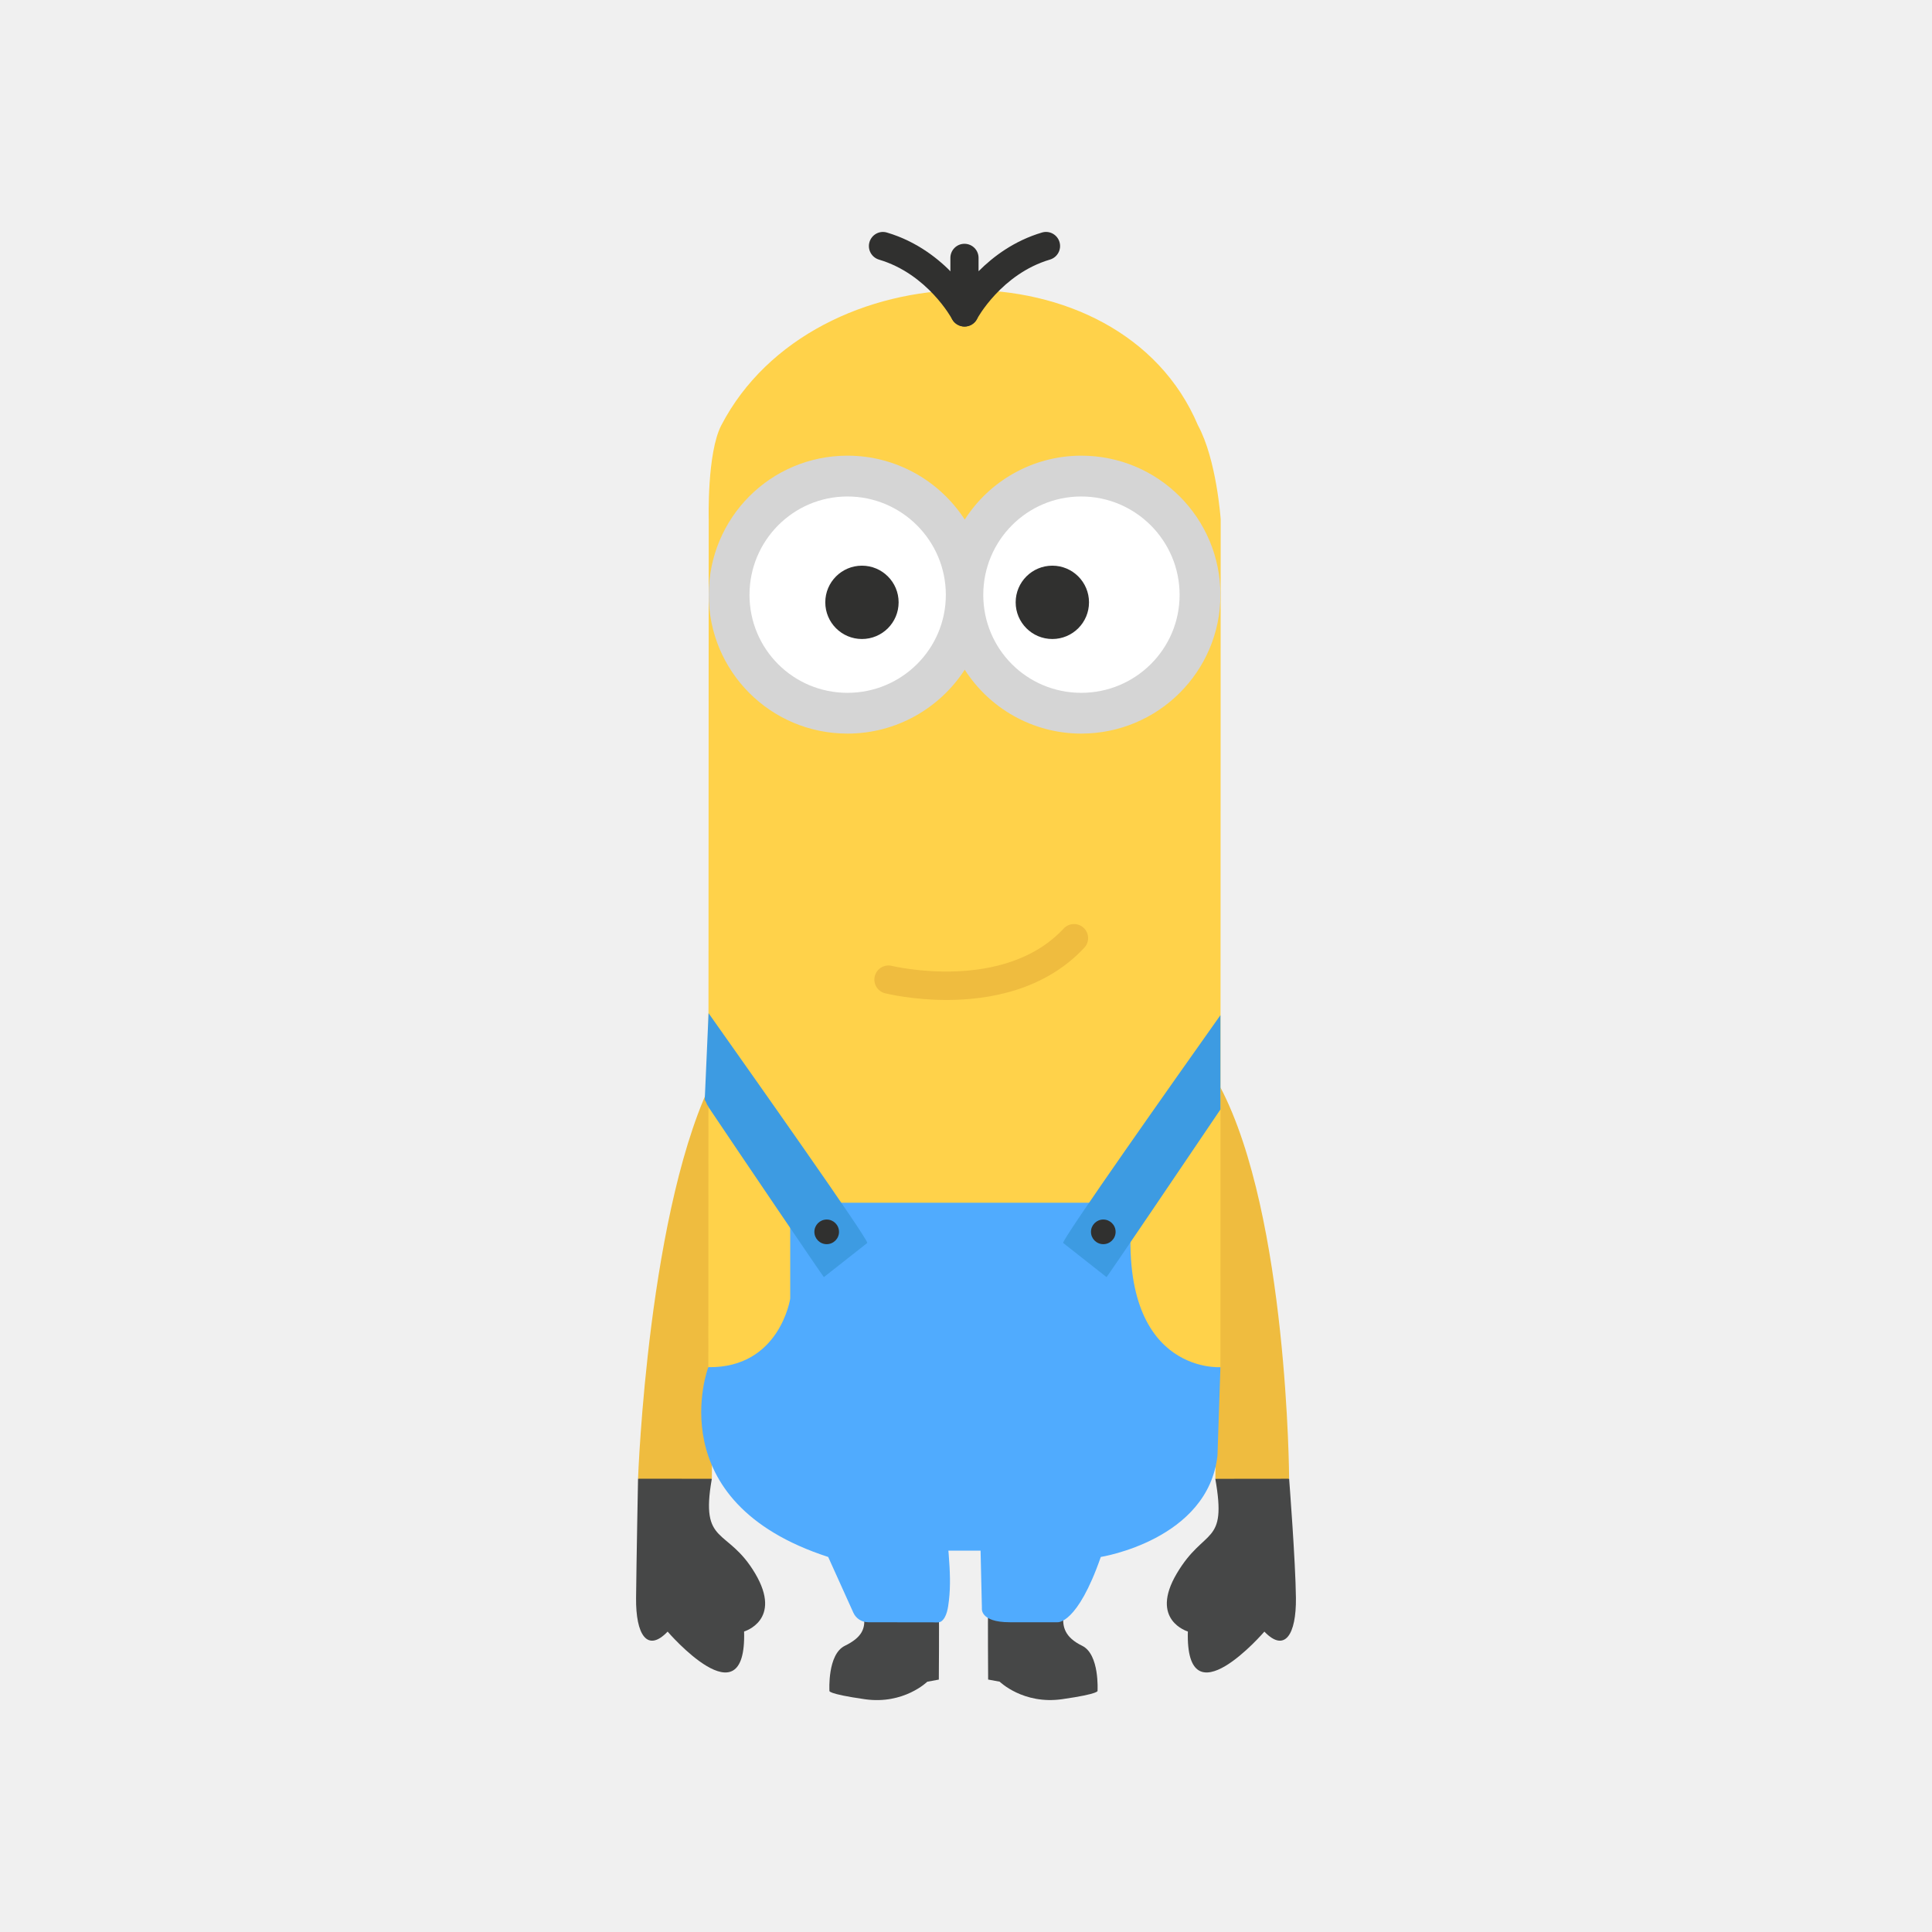
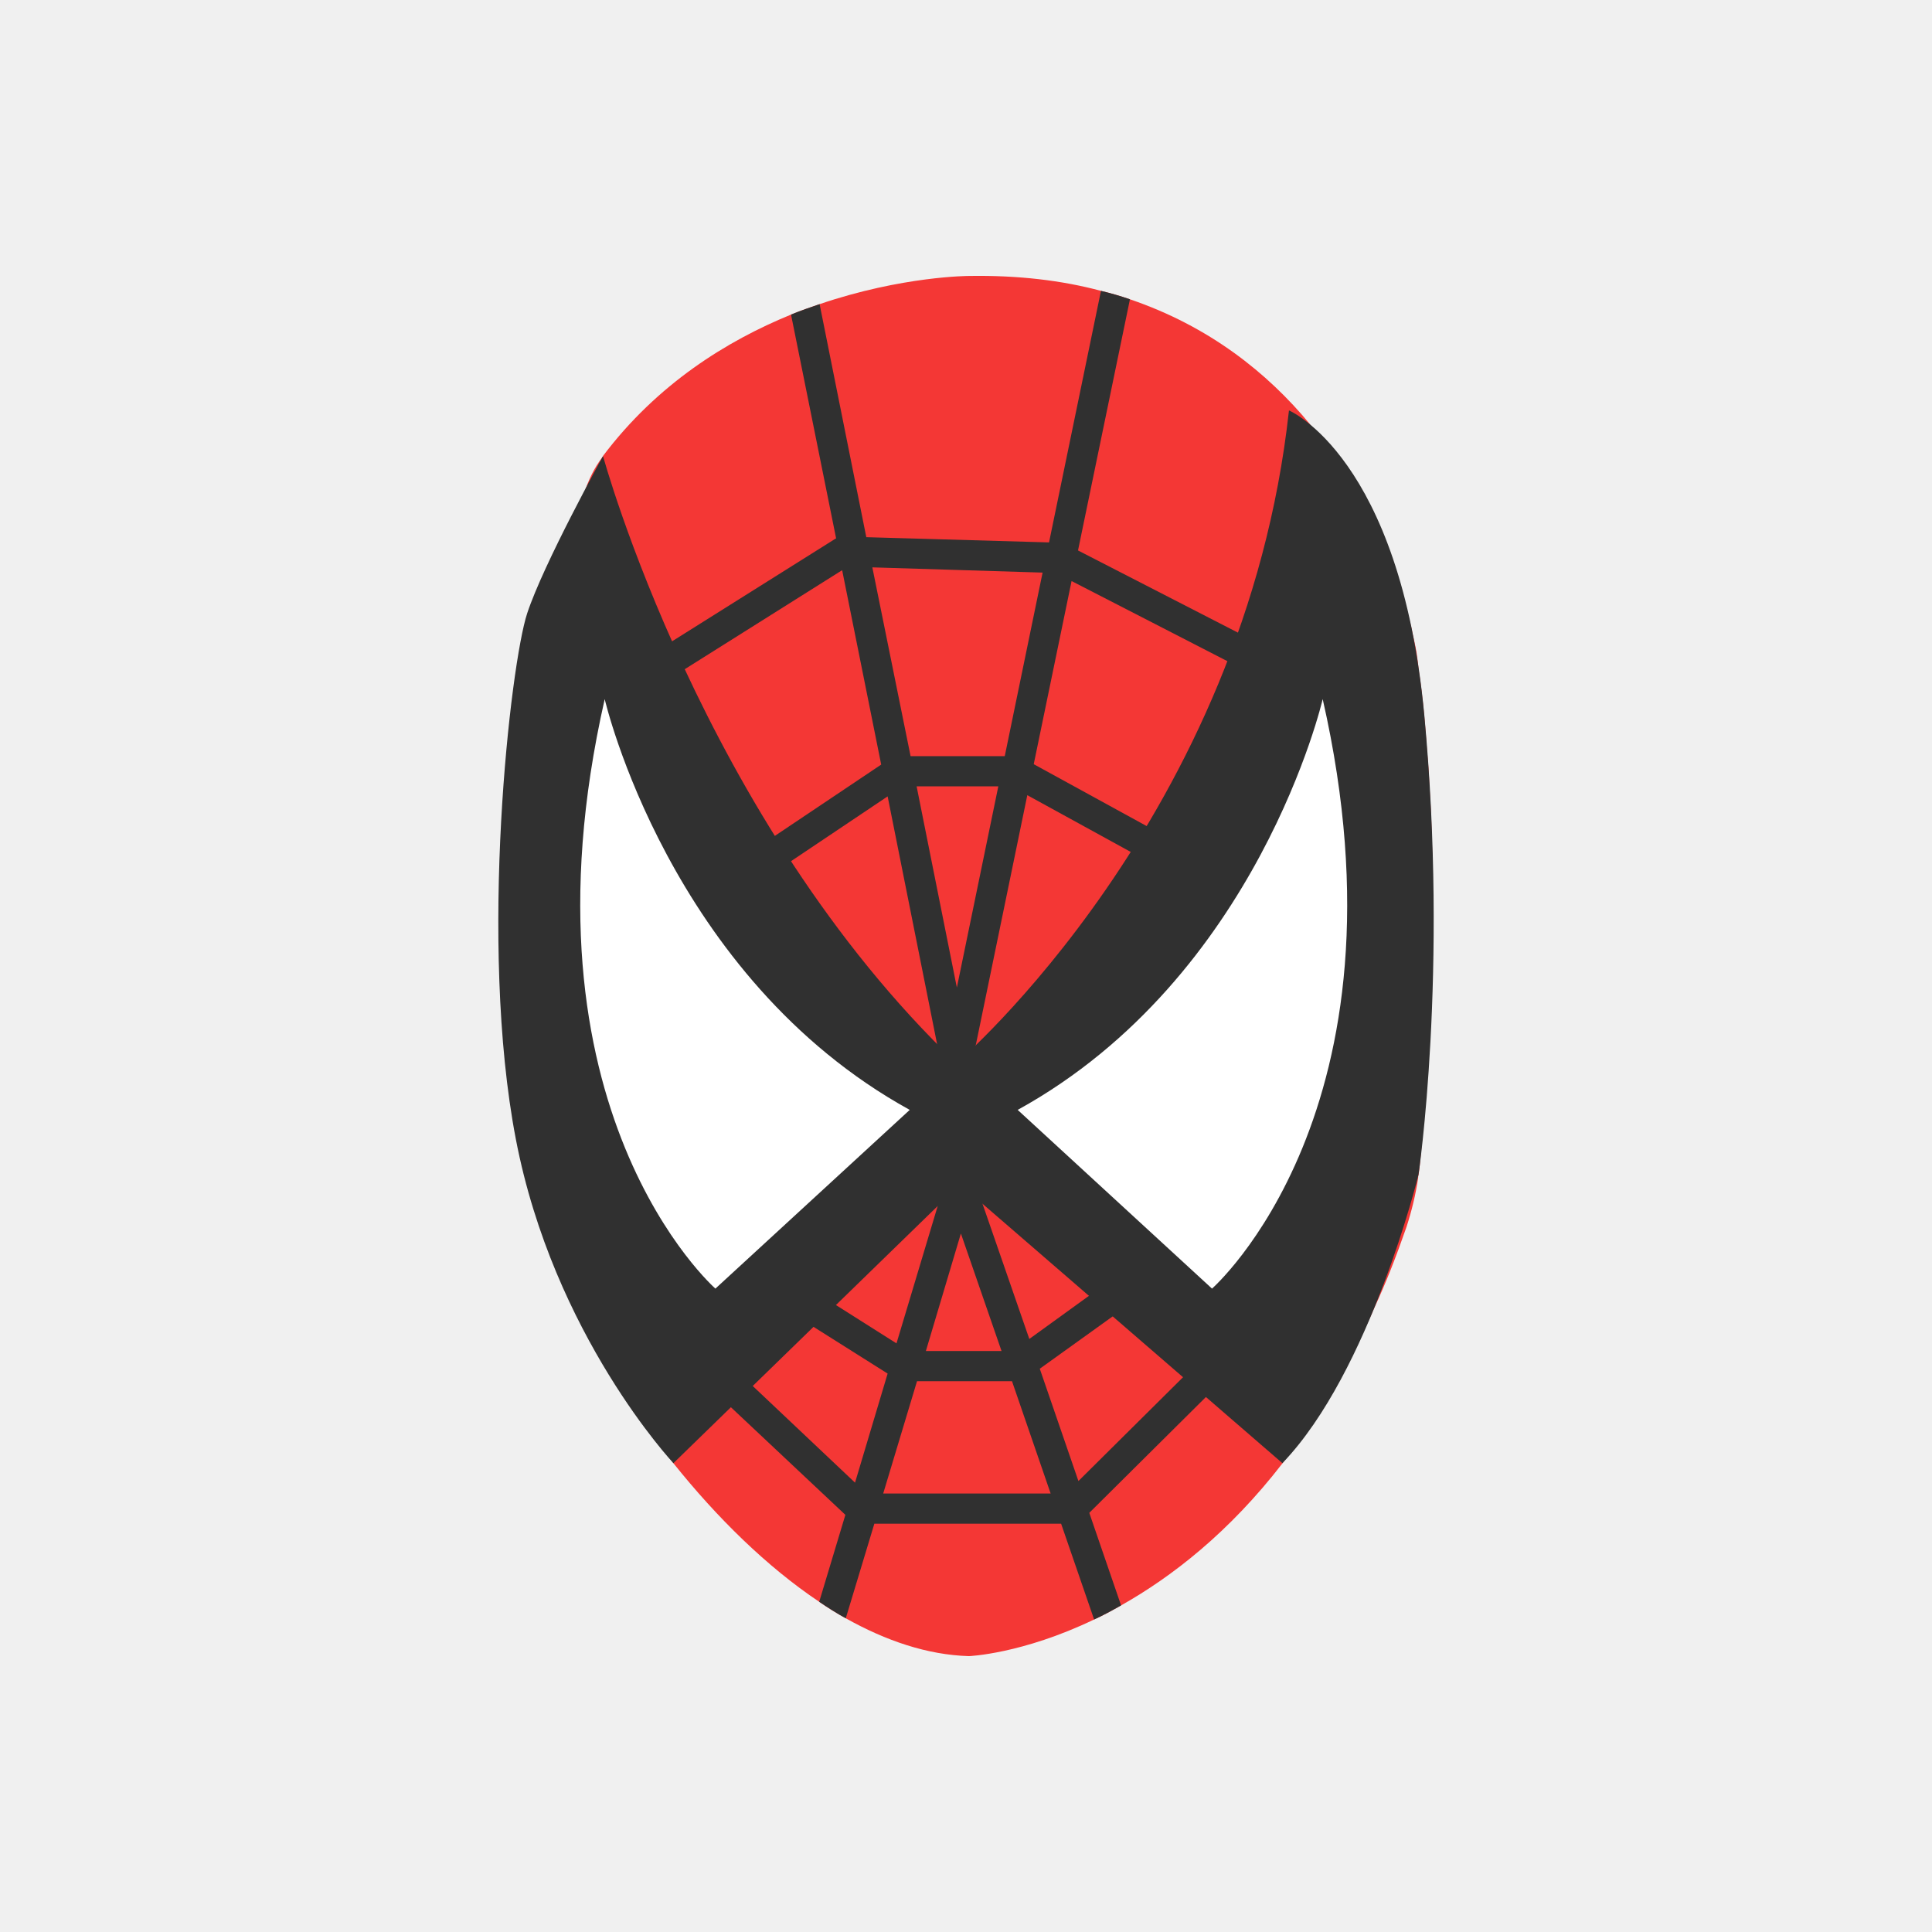
- <svg xmlns="http://www.w3.org/2000/svg" style="enable-background:new 0 0 48 48;" version="1.1" viewBox="0 0 48 48" xml:space="preserve">
-   <g id="Icons">
-     <g>
-       <path d="M24.55,40.02c-0.011,0.043,0,1.708,0,1.708l0.287,0.053    c0,0,0.584,0.573,1.55,0.435c0.966-0.138,0.881-0.212,0.881-0.212s0.053-0.902-0.382-1.115    c-0.435-0.212-0.489-0.473-0.468-0.738" style="fill:#464747;" />
-       <path d="M23.325,40.152c0.011,0.042,0,1.577,0,1.577l-0.287,0.053    c0,0-0.584,0.573-1.55,0.435c-0.966-0.138-0.881-0.212-0.881-0.212s-0.053-0.902,0.382-1.115    c0.435-0.212,0.503-0.433,0.481-0.698" style="fill:#464747;" />
-       <path d="M15.852,36.739c0,0-0.04,2.065-0.049,2.966c-0.009,0.901,0.275,1.364,0.784,0.832    c0,0,1.964,2.286,1.9-0.003c0,0,0.963-0.28,0.274-1.443c-0.689-1.164-1.371-0.672-1.076-2.351l-0.872-0.469    L15.852,36.739z" style="fill:#464747;" />
-       <path d="M32.028,36.739c0,0,0.16,2.065,0.169,2.966c0.009,0.901-0.275,1.364-0.784,0.832    c0,0-1.964,2.286-1.901-0.003c0,0-0.963-0.28-0.274-1.443s1.252-0.672,0.956-2.351l0.992-0.317L32.028,36.739z" style="fill:#464747;" />
-       <path d="M30.321,27.015l-0.126,9.726l1.833-0.002    C32.028,36.739,31.999,30.221,30.321,27.015z" style="fill:#EFBC3F;" />
-       <path d="M17.776,26.683l-0.09,10.057l-1.834-0.002    C15.852,36.739,16.098,29.89,17.776,26.683z" style="fill:#EFBC3F;" />
-       <path d="M29.82,35.619c0,0.699,0.204,1.329-0.326,1.786    c-0.602,0.519-1.576,0.777-2.292,0.921l-1.9,1.252c-0.264,0-0.341,0.171-0.341-0.094l-0.307-1.133l-0.613-0.162    l-0.477-0.102l-0.792,0.511c0,0.264-0.912,1.031-0.912,1.031c-0.191,0-0.724-1.372-0.724-1.372    c-0.707-0.143-2.089-0.318-2.689-0.833c-0.536-0.464-0.85-1.136-0.85-1.843l0.011-22.675    c0,0-0.045-1.652,0.313-2.341c2.29-4.397,9.909-4.566,11.841,0c0.466,0.855,0.566,2.341,0.566,2.341    l-0.007,21.061L29.82,35.619z" style="fill:#FFD24A;" />
-       <path d="M19.633,29.88v2.383c0,0-0.261,1.73-2.036,1.704c0,0-1.26,3.341,2.979,4.715    l0.625,1.384c0.065,0.145,0.209,0.238,0.368,0.238c0.159,0,0.318,0,0.476,0.001    c0.288,0,0.577,0.001,0.865,0.001c0.084,0,0.168,0,0.253,0    c0.067,0,0.17,0.016,0.225-0.025c0.14-0.104,0.168-0.354,0.187-0.511c0.045-0.372,0.026-0.753-0.003-1.125    c-0.001-0.01-0.008-0.12-0.01-0.12h0.8l0.033,1.429c0,0-0.059,0.35,0.691,0.35c0.749,0,1.187,0,1.187,0    s0.491,0.061,1.076-1.622c0,0,2.666-0.421,2.899-2.521l0.073-2.194c0,0-2.657,0.187-2.178-4.086H19.633z" style="fill:#50ABFE;" />
-       <path d="M30.321,25.222c-1.129,1.593-3.908,5.529-3.908,5.658l1.079,0.85    c0.079-0.1,1.936-2.843,2.829-4.165" style="fill:#3D9BE2;" />
-       <path d="M17.604,25.172c1.1,1.557,3.944,5.58,3.944,5.708l-1.079,0.85    c-0.079-0.1-1.993-2.922-2.865-4.222v-0.007c-0.071-0.1-0.038-0.095-0.095-0.173" style="fill:#3D9BE2;" />
-       <g>
-         <circle cx="26.868" cy="14.774" r="2.705" style="fill:#FFFFFF;" />
-         <circle cx="21.058" cy="14.774" r="2.64" style="fill:#FFFFFF;" />
-         <path d="M26.863,11.321c-1.212,0-2.288,0.637-2.894,1.588     c-0.616-0.951-1.692-1.588-2.914-1.588c-1.912,0-3.447,1.546-3.447,3.458c0,1.901,1.536,3.447,3.447,3.447     c1.222,0,2.298-0.637,2.914-1.588c0.606,0.951,1.682,1.588,2.894,1.588c1.912,0,3.458-1.546,3.458-3.447     C30.321,12.867,28.775,11.321,26.863,11.321z M21.055,17.213c-1.347,0-2.434-1.086-2.434-2.434     s1.087-2.444,2.434-2.444c1.348,0,2.444,1.097,2.444,2.444S22.402,17.213,21.055,17.213z M26.863,17.213     c-1.348,0-2.434-1.086-2.434-2.434s1.086-2.444,2.434-2.444c1.347,0,2.444,1.097,2.444,2.444     S28.211,17.213,26.863,17.213z" style="fill:#D5D5D5;" />
-         <circle cx="26.145" cy="14.965" r="0.911" style="fill:#30302F;" />
-         <circle cx="21.415" cy="14.965" r="0.911" style="fill:#30302F;" />
-       </g>
-       <circle cx="27.411" cy="30.605" r="0.306" style="fill:#30302F;" />
-       <circle cx="20.539" cy="30.605" r="0.306" style="fill:#30302F;" />
-       <g>
-         <path d="M23.519,24.844c-0.841,0-1.474-0.153-1.531-0.167     c-0.188-0.047-0.301-0.237-0.254-0.425c0.046-0.186,0.237-0.301,0.424-0.255     c0.028,0.006,2.785,0.667,4.269-0.928c0.132-0.141,0.354-0.15,0.495-0.018c0.142,0.131,0.15,0.352,0.018,0.494     C25.955,24.603,24.573,24.844,23.519,24.844z" style="fill:#EFBC3F;" />
-       </g>
-       <g>
-         <g>
-           <path d="M23.963,8.113c-0.028,0-0.056-0.004-0.085-0.011      c-0.156-0.039-0.266-0.178-0.266-0.339v-1.356c0-0.193,0.157-0.35,0.35-0.35      c0.193,0,0.35,0.156,0.35,0.35v0.332c0.366-0.367,0.887-0.758,1.576-0.962      c0.185-0.056,0.38,0.051,0.435,0.236c0.055,0.186-0.051,0.38-0.236,0.436      c-1.208,0.357-1.81,1.467-1.815,1.478C24.211,8.042,24.091,8.113,23.963,8.113z" style="fill:#30302F;" />
-         </g>
-         <g>
-           <path d="M23.964,8.113c-0.126,0-0.247-0.067-0.31-0.185      c-0.006-0.012-0.608-1.121-1.816-1.478c-0.185-0.056-0.291-0.25-0.236-0.436c0.055-0.185,0.249-0.293,0.435-0.236      c1.498,0.444,2.207,1.768,2.236,1.823c0.089,0.171,0.024,0.382-0.146,0.472      C24.075,8.1,24.019,8.113,23.964,8.113z" style="fill:#30302F;" />
-         </g>
-       </g>
-     </g>
+ <svg xmlns="http://www.w3.org/2000/svg" viewBox="0 0 48 48">
+   <path fill="#f43735" d="M35.283 28.856c-.02.22-.04.33-.04.33s-.01.03-.01.08c-.06.41-.16.82-.29 1.22-.25.72-.51 1.39-.8 2.01-.02.04-.04.09-.06.14-.67 1.48-1.42 2.7-2.22 3.72-1.33 1.72-2.75 2.82-4.01 3.53-.23.13-.45.25-.67.35-1.79.86-3.11.91-3.11.91-1.03-.03-2.06-.38-3.06-.94a7.9 7.9 0 0 1-.66-.41c-1.3-.87-2.54-2.09-3.62-3.44 0 0-.01-.01-.03-.04-1.13-1.43-1.488-3.285-2.158-4.725-.06-.11-.287-.295-.337-.405-.29-.64-.482-1.099-.642-1.639-.11-.38-.184-.867-.254-1.317 0 0-.067-.396-.067-.406-.62-3.52.067-9.932.067-9.932.03-.44-.07-1.484-.05-1.554.04-.24.244-.169.304-.389.01-.05.243-.348.253-.388.42-1.5.374-3.175 1.134-4.185.01-.02.02-.03.03-.04v-.01c1.35-1.79 3.08-2.86 4.67-3.51.24-.1.48-.18.71-.26 2.06-.7 3.71-.7 3.71-.7 1.22-.02 2.31.11 3.28.37.25.06.49.13.72.21 1.97.67 3.42 1.83 4.47 3.1 0 .01.01.02.01.02 1.47 1.78 2.16 3.75 2.46 4.83.03.12.06.23.08.35.07.29.1.47.1.47.02.14.04.28.05.42.06.36.1.74.14 1.14.03.3.05.6.07.89.03.3.05.59.06.88.04.57.06 1.13.07 1.67.08 3.25-.16 6.24-.3 7.65z" />
+   <path fill="#303030" d="M14.982 11.33s2.46 9.038 8.782 15.084c0 0 7.158-6.122 8.26-16.217 0 0 2.763 1.162 3.362 7.564.6 6.402-.144 11.426-.144 11.426s-1.196 4.894-3.381 7.165l-8.01-6.928-7.12 6.928s-2.978-3.174-3.915-8.05c-.938-4.876-.13-11.816.281-13.062.411-1.246 1.885-3.91 1.885-3.91z" />
+   <path fill="#fff" d="M15.024 17.369s1.59 6.906 7.578 10.206l-4.828 4.44s-5.072-4.44-2.75-14.646zM32.862 17.369s-1.589 6.906-7.578 10.206l4.828 4.44s5.073-4.44 2.75-14.646z" />
+   <g fill="#303030">
+     <path d="M31.313 15.996l-.56-.28-3.97-2.04 1.29-6.24c-.23-.08-.47-.15-.72-.21l-1.29 6.25-4.54-.13-1.16-5.79c-.23.08-.47.16-.71.26l1.12 5.56c-.01.01-.02.01-.02.01l-4.06 2.55-.6.38c-.17.11-.23.35-.12.52.07.11.2.18.32.18.07 0 .14-.02.2-.06l.52-.33 3.91-2.46.97 4.83-2.64 1.77-.57.39c-.18.11-.22.35-.11.52a.388.388 0 0 0 .52.1l.56-.38 2.4-1.61 1.23 6.16.11.54c.04.18.19.3.37.3s.33-.12.37-.3l.1-.51.01-.01 1.28-6.21 2.57 1.41.59.32c.18.1.41.03.5-.15.1-.18.04-.41-.14-.51l-.55-.3-2.81-1.54.94-4.55 3.87 1.99.48.24c.19.09.41.02.51-.16.09-.19.02-.41-.17-.51zm-7.54 8.54l-1-5h2.03l-1.03 5zm1.19-5.75h-2.34l-.95-4.69 4.23.13-.94 4.56zM30.463 33.676a.368.368 0 0 0-.53 0l-.54.54-2.6 2.58-.96-2.79 1.81-1.3.38-.28c.16-.12.2-.35.08-.52a.38.38 0 0 0-.52-.09l-.53.38-1.48 1.07-1.16-3.35v-.01l-.21-.6c-.05-.16-.21-.25-.36-.26-.16.01-.3.11-.35.27l-.2.65v.01l-1.02 3.4-1.5-.95-.53-.33a.383.383 0 0 0-.52.12c-.11.18-.05.41.12.52l.37.23 1.84 1.16-.81 2.71-2.54-2.4-.45-.42a.377.377 0 0 0-.53.01c-.14.15-.14.39.01.53l.43.41 2.84 2.67-.65 2.16c.22.15.44.29.66.41l.71-2.35h4.64l.82 2.38c.22-.1.44-.22.67-.35l-.79-2.3 2.9-2.88.5-.5c.15-.15.15-.39 0-.53zm-6.59-3.03l1.01 2.92h-1.88l.87-2.92zm-1.93 6.46l.84-2.79h2.36l.96 2.79h-4.16z" />
  </g>
</svg>
